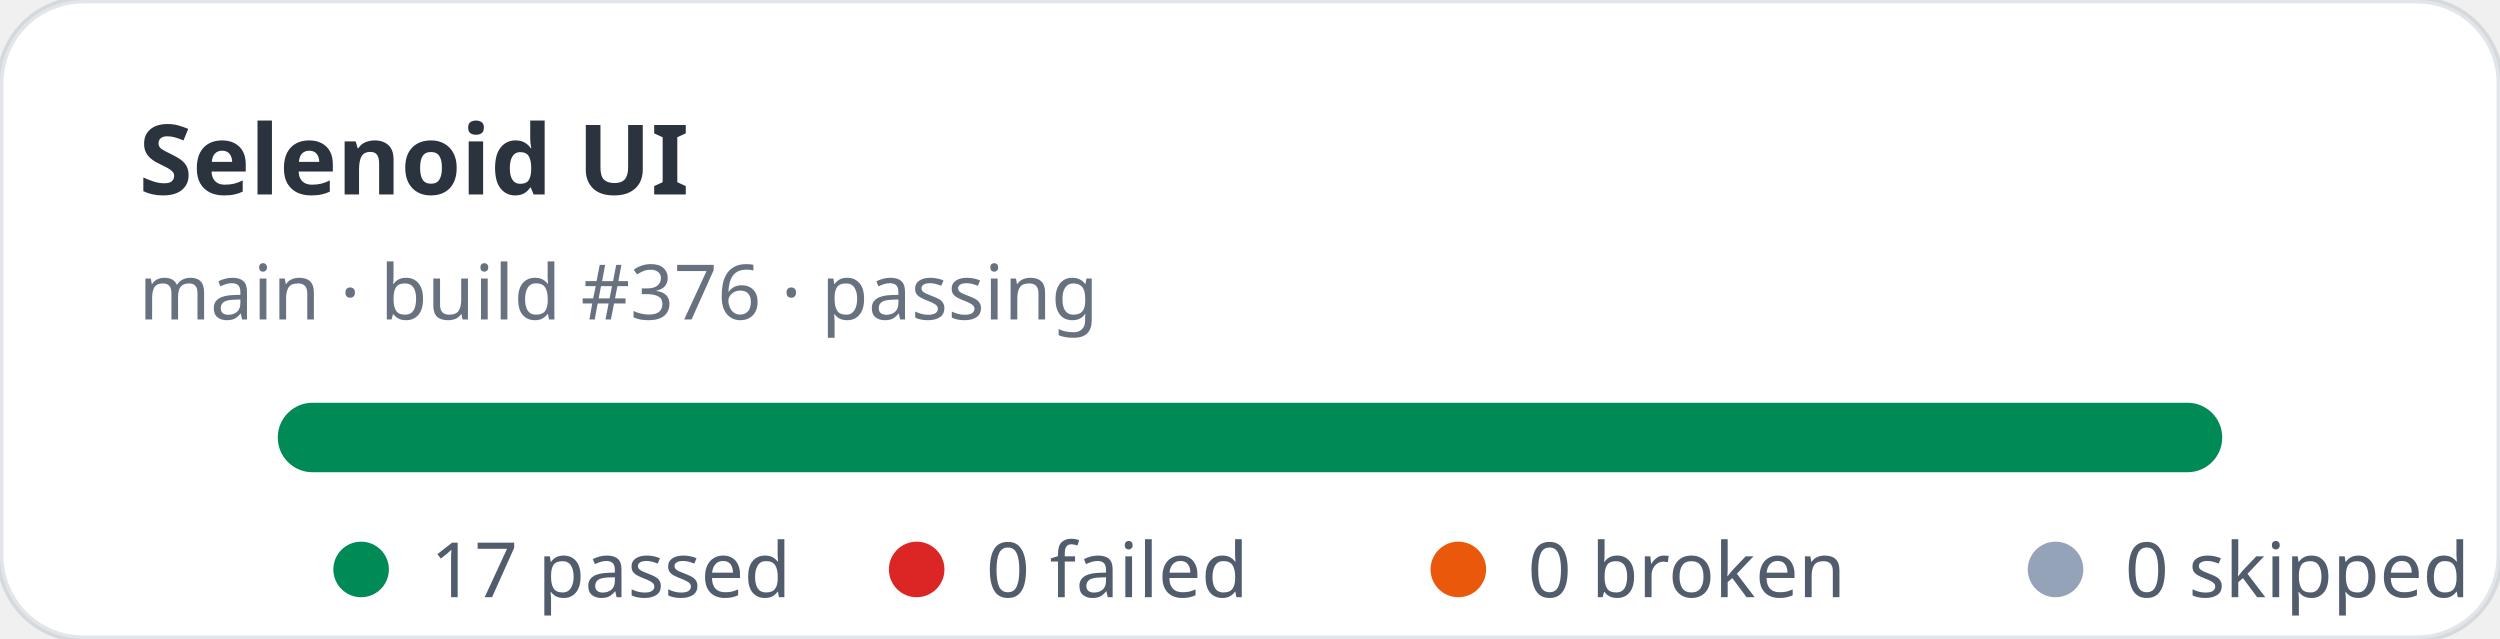
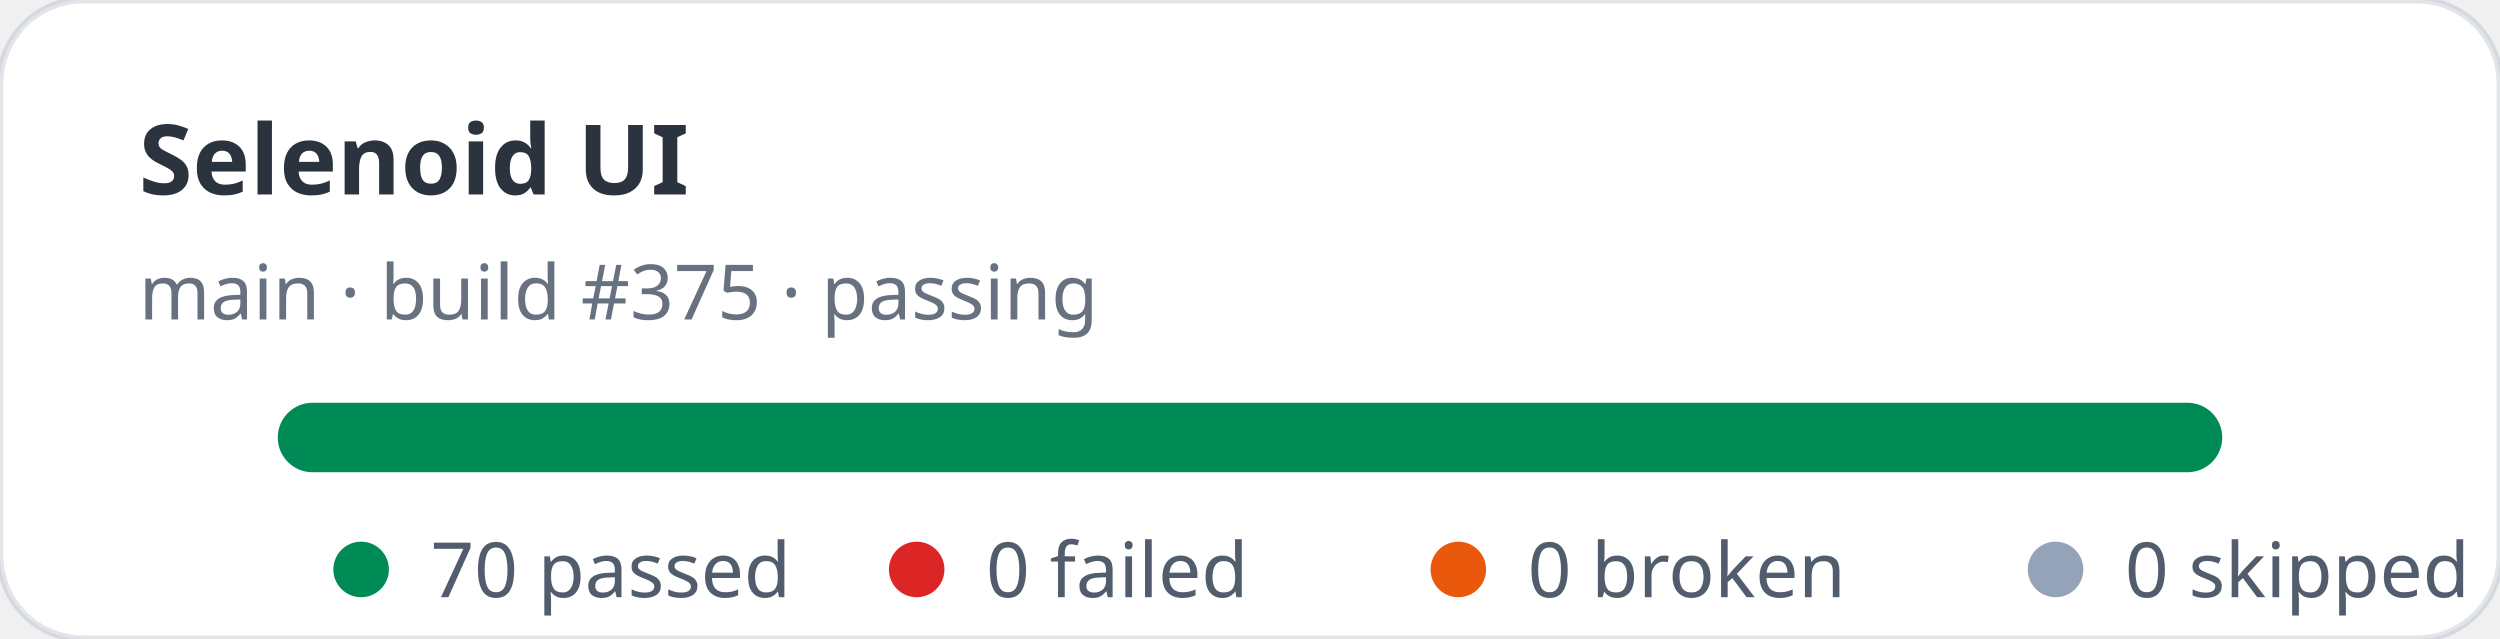
- <svg xmlns="http://www.w3.org/2000/svg" width="360" height="92" viewBox="0 0 360 92" role="img" aria-label="Selenoid UI stats: 17 passed, 0 failed">
+ <svg xmlns="http://www.w3.org/2000/svg" width="360" height="92" viewBox="0 0 360 92" role="img" aria-label="Selenoid UI stats: 70 passed, 0 failed">
  <rect width="360" height="92" rx="12" fill="#ffffff" stroke="rgba(11,48,86,0.12)" />
  <text x="20" y="28" fill="rgba(1,10,24,0.83)" font-family="ui-sans-serif,system-ui,sans-serif" font-size="14" font-weight="700">Selenoid UI</text>
-   <text x="20" y="46" fill="rgba(2,19,44,0.6)" font-family="ui-sans-serif,system-ui,sans-serif" font-size="11">main · build #376 · passing</text>
+   <text x="20" y="46" fill="rgba(2,19,44,0.6)" font-family="ui-sans-serif,system-ui,sans-serif" font-size="11">main · build #375 · passing</text>
  <rect x="40" y="58" width="280" height="10" rx="5" fill="#e2e8f0" />
  <rect x="40" y="58" width="280" height="10" rx="5" fill="#008a56" />
  <g font-family="ui-sans-serif,system-ui,sans-serif" font-size="11" fill="rgba(1,18,40,0.68)">
    <circle cx="52" cy="82" r="4" fill="#008a56" />
-     <text x="62" y="86">17 passed</text>
+     <text x="62" y="86">70 passed</text>
    <circle cx="132" cy="82" r="4" fill="#dc2626" />
    <text x="142" y="86">0 failed</text>
    <circle cx="210" cy="82" r="4" fill="#ea580c" />
    <text x="220" y="86">0 broken</text>
    <circle cx="296" cy="82" r="4" fill="#94a3b8" />
    <text x="306" y="86">0 skipped</text>
  </g>
</svg>
